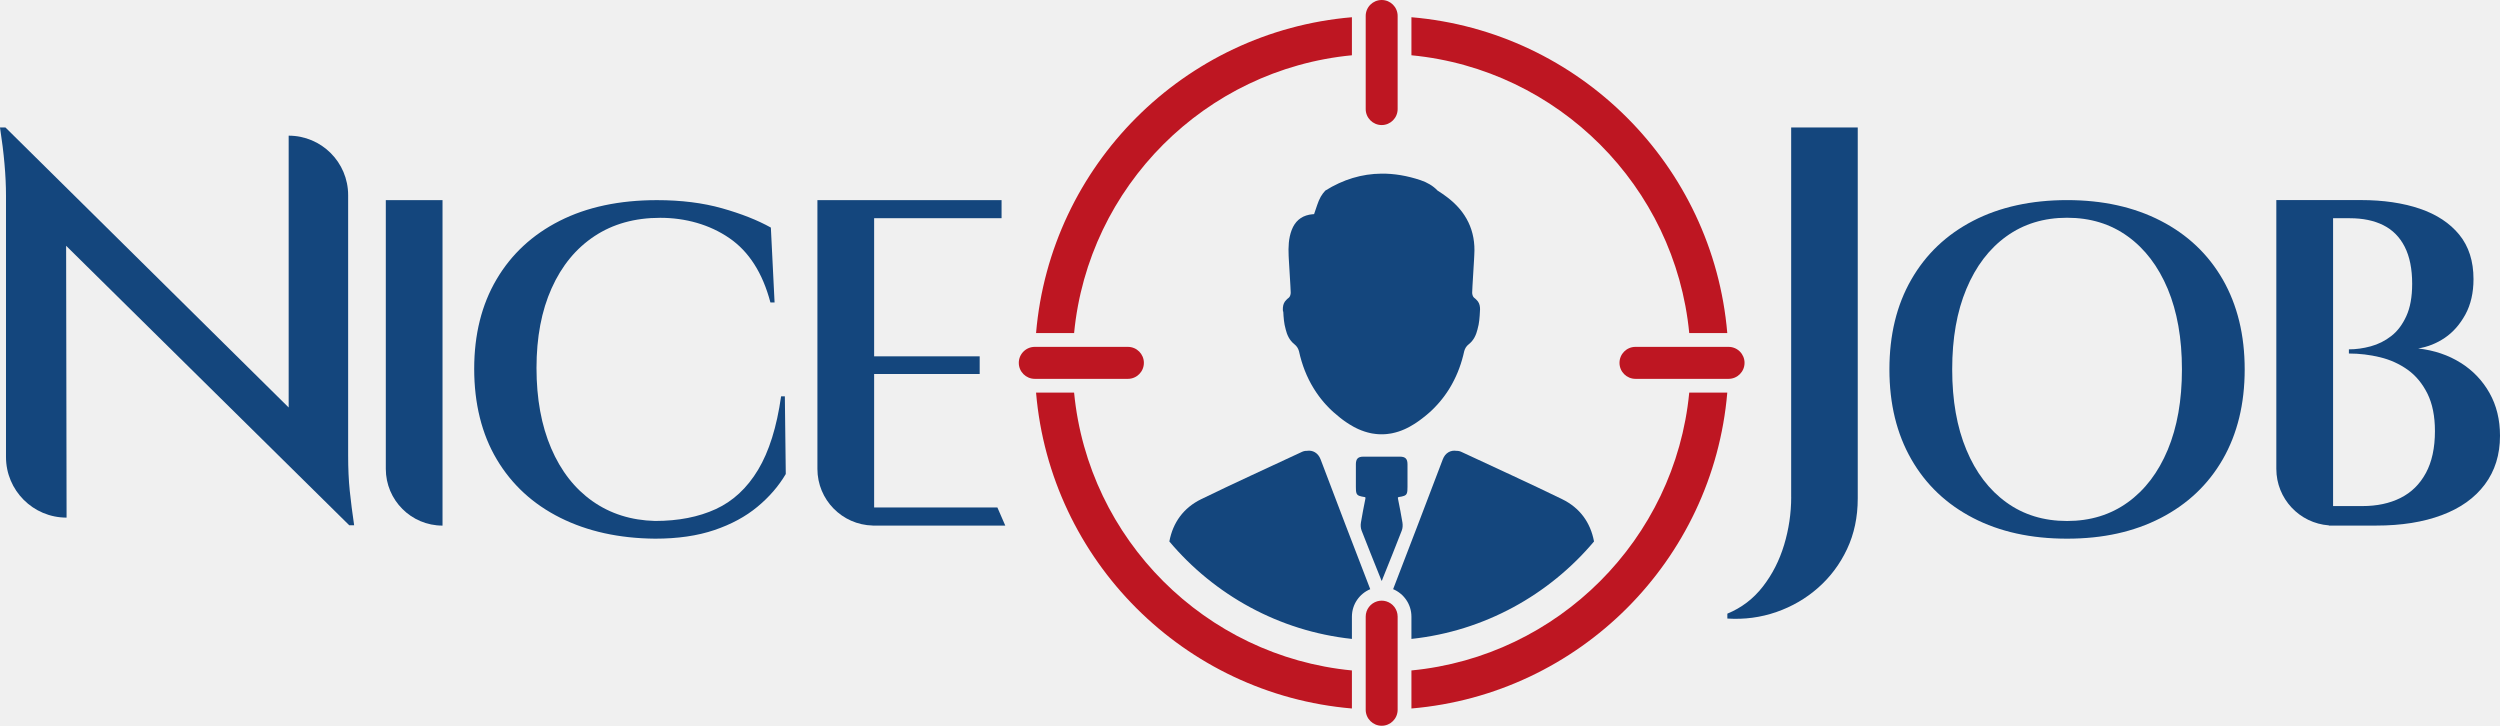
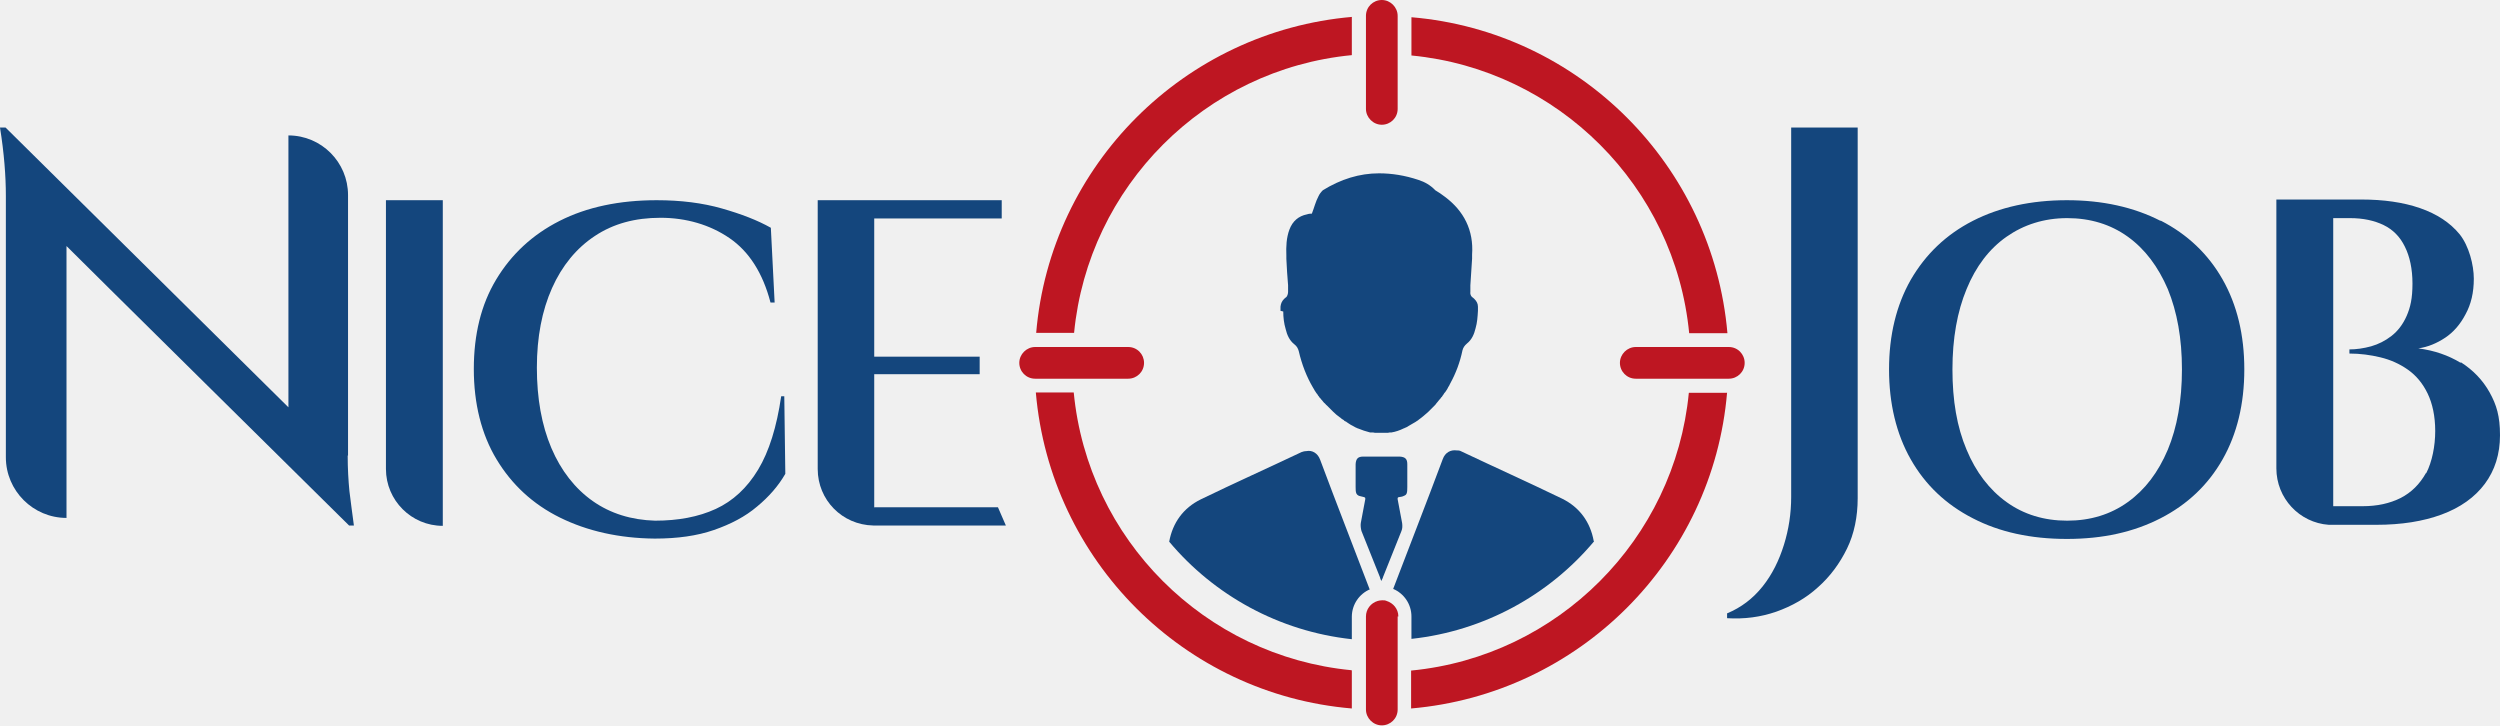
- <svg xmlns="http://www.w3.org/2000/svg" id="Vrstva_2" data-name="Vrstva 2" viewBox="0 0 725.49 210.61">
+ <svg xmlns="http://www.w3.org/2000/svg" id="Vrstva_2" version="1.1" viewBox="0 0 725.5 210.6">
  <defs>
    <style>
-       .cls-1 {
+       .st0 {
        fill: #be1622;
      }

-       .cls-2 {
+       .st1 {
+         fill: #fff;
+       }
+ 
+       .st2 {
        fill: #14467d;
      }
    </style>
  </defs>
-   <g id="Vrstva_1-2" data-name="Vrstva 1">
+   <g id="Vrstva_1-2">
    <g>
-       <path class="cls-2" d="M714.09,105.3c-3.56-2.25-7.67-3.64-12.35-4.18,2.79-.45,5.37-1.48,7.76-3.1,2.38-1.62,4.36-3.87,5.94-6.75,1.57-2.88,2.36-6.3,2.36-10.26,0-5.22-1.37-9.51-4.12-12.89-2.75-3.37-6.57-5.89-11.47-7.56-4.9-1.66-10.59-2.5-17.07-2.5h-24.56v78c0,8.68,6.73,15.78,15.25,16.4,0,.02,0,.04,0,.06h13.76c7.29,0,13.63-1.01,19.03-3.04,5.4-2.02,9.56-4.99,12.48-8.91,2.92-3.91,4.39-8.61,4.39-14.1,0-4.68-1.01-8.82-3.04-12.42-2.02-3.6-4.81-6.52-8.37-8.77ZM703.97,137.28c-1.75,3.24-4.21,5.65-7.35,7.22-3.15,1.58-6.84,2.36-11.07,2.36h-8.5V63.33h4.86c3.78,0,7.02.67,9.72,2.02,2.7,1.35,4.77,3.44,6.21,6.27,1.44,2.83,2.16,6.41,2.16,10.73,0,3.78-.56,6.91-1.69,9.38-1.13,2.47-2.59,4.41-4.39,5.8-1.8,1.4-3.78,2.38-5.94,2.97-2.16.59-4.27.88-6.34.88v1.21c3.06,0,6.07.36,9.04,1.08,2.97.72,5.64,1.94,8.03,3.64,2.38,1.71,4.29,4.03,5.74,6.95,1.44,2.93,2.16,6.55,2.16,10.86,0,4.86-.88,8.91-2.63,12.15Z" />
-       <path class="cls-2" d="M226.67,115.02c-1.26,8.91-3.49,16.01-6.68,21.32-3.19,5.31-7.29,9.11-12.28,11.4-4.99,2.29-10.86,3.44-17.61,3.44-6.93-.18-12.98-2.09-18.15-5.73-5.17-3.64-9.18-8.77-12.01-15.38-2.83-6.61-4.25-14.37-4.25-23.28s1.46-16.62,4.39-23.14c2.92-6.52,7.06-11.56,12.42-15.11,5.35-3.55,11.72-5.33,19.09-5.33s14.33,1.96,20.04,5.87c5.71,3.91,9.69,10.15,11.94,18.69h1.21l-1.08-21.73c-3.87-2.16-8.59-4.02-14.17-5.6-5.58-1.57-11.88-2.36-18.89-2.36-10.89,0-20.29,2-28.2,6-7.92,4-14.03,9.67-18.35,17-4.32,7.33-6.48,15.99-6.48,25.98s2.18,18.92,6.55,26.25c4.36,7.33,10.5,12.98,18.42,16.94,7.92,3.96,17.09,5.98,27.53,6.07,6.57,0,12.3-.83,17.21-2.5,4.9-1.66,9.06-3.91,12.48-6.75,3.42-2.83,6.16-6,8.23-9.51l-.27-22.54h-1.08Z" />
-       <path class="cls-2" d="M253.67,147.27v-38.73h30.63v-5.13h-30.63v-40.08h36.98v-5.26h-53.44v78c0,8.96,7.15,16.23,16.06,16.44v.02h38.46l-2.29-5.26h-35.76Z" />
-       <path class="cls-2" d="M111.96,136.07c0,9.09,7.37,16.46,16.46,16.46V58.07h-16.46v78Z" />
-       <path class="cls-2" d="M519.8,144.2c0,4.75-.69,9.39-2.06,13.93-1.37,4.54-3.43,8.58-6.18,12.11-2.75,3.54-6.18,6.15-10.29,7.84v1.42c4.96.32,9.71-.32,14.25-1.9,4.54-1.58,8.58-3.93,12.11-7.05,3.54-3.12,6.33-6.86,8.39-11.24,2.06-4.38,3.09-9.26,3.09-14.65V36.99h-19.32v107.21Z" />
-       <path class="cls-2" d="M101.03,132.16V56.63c0-9.53-7.73-17.26-17.26-17.26v78.88L1.58,36.99H0c1.16,7.5,1.74,14.09,1.74,19.79v75.85c0,9.71,7.87,17.58,17.58,17.58l-.13-78.88,82.16,81.1h1.42c-.53-3.59-.95-6.91-1.27-9.98-.32-3.06-.47-6.49-.47-10.29Z" />
-       <path class="cls-2" d="M627.04,64.08c-7.79-4.01-16.86-6.01-27.19-6.01s-19.53,2-27.26,6.01c-7.75,4.01-13.72,9.69-17.95,17.07-4.24,7.38-6.34,16.06-6.34,26.05s2.11,18.66,6.34,26.05c4.22,7.38,10.2,13.06,17.95,17.07,7.73,4.01,16.81,6,27.26,6s19.41-2,27.19-6c7.77-4.01,13.78-9.69,18.02-17.07,4.22-7.38,6.34-16.06,6.34-26.05s-2.12-18.66-6.34-26.05c-4.24-7.38-10.24-13.06-18.02-17.07ZM629.07,130.54c-2.75,6.57-6.61,11.65-11.61,15.25-4.99,3.6-10.86,5.4-17.61,5.4s-12.62-1.79-17.61-5.4c-4.99-3.6-8.87-8.68-11.6-15.25-2.75-6.57-4.12-14.34-4.12-23.35s1.36-16.77,4.12-23.35c2.74-6.57,6.61-11.65,11.6-15.25,4.99-3.6,10.86-5.4,17.61-5.4s12.62,1.79,17.61,5.4c4.99,3.6,8.85,8.68,11.61,15.25,2.74,6.57,4.12,14.34,4.12,23.35s-1.38,16.77-4.12,23.35Z" />
-       <path class="cls-1" d="M501.25,113.94c-4.14,48.71-42.96,87.53-91.66,91.66v-11.04c42.56-4.09,76.53-38.06,80.62-80.62h11.04Z" />
-       <path class="cls-1" d="M392.32,194.56v11.04c-48.71-4.14-87.52-42.95-91.66-91.66h11.04c4.09,42.56,38.05,76.53,80.62,80.62Z" />
-       <path class="cls-1" d="M501.25,96.66h-11.04c-4.09-42.56-38.06-76.53-80.62-80.62V5c48.7,4.13,87.52,42.95,91.66,91.66Z" />
-       <path class="cls-1" d="M392.32,5v11.04c-42.57,4.09-76.53,38.06-80.62,80.62h-11.04c4.14-48.71,42.95-87.52,91.66-91.66Z" />
-       <path class="cls-2" d="M397.64,170.98c-3.12,1.3-5.32,4.38-5.32,7.97v6.46c-21.19-2.27-39.95-12.8-52.98-28.28,1.04-5.52,4.13-9.77,9.24-12.27,9.67-4.72,19.47-9.15,29.21-13.71.47-.23.99-.33,1.5-.32,1.62-.26,3.22.57,3.94,2.47,4.73,12.58,9.58,25.13,14.41,37.68Z" />
-       <path class="cls-2" d="M462.58,157.13c-13.04,15.49-31.8,26.01-52.99,28.28v-6.46c0-3.59-2.2-6.67-5.31-7.98,4.82-12.55,9.67-25.1,14.41-37.67.71-1.9,2.31-2.73,3.94-2.47.51-.01,1.02.09,1.49.32,9.74,4.56,19.54,8.99,29.21,13.71,5.12,2.5,8.22,6.75,9.25,12.27Z" />
-       <path class="cls-2" d="M372.4,90.4c.09,1.72.2,3.44.68,5.08,0,0,0,.02,0,.03.41,1.68,1.1,3.24,2.54,4.38.77.61,1.11,1.26,1.34,2.03,0,0,0,0,0,0,.86,3.95,2.26,7.53,4.24,10.74.13.22.26.43.41.65.13.21.27.41.4.61.01.02.03.05.05.07.12.17.23.34.36.51.03.05.07.11.11.16.11.15.22.3.32.44.07.09.14.18.21.27.06.09.13.17.19.25.11.14.22.27.33.41.05.07.11.14.17.21.14.18.29.35.44.53.15.18.3.35.46.52.04.04.07.08.11.12.17.18.34.36.51.54.18.19.37.39.56.58.19.19.38.38.58.56.2.19.4.37.6.55.61.55,1.24,1.07,1.89,1.59.16.12.32.25.48.37.11.08.22.16.32.24.17.13.35.25.52.38,0,0,.01,0,.02.01.12.08.23.16.35.24.1.07.2.14.3.21.02.01.03.02.05.03.21.14.41.27.62.4.41.26.83.5,1.24.73.3.16.6.32.9.46.17.08.34.16.51.24,1.19.53,2.38.92,3.58,1.17,0,0,0,0,0,0,.16.03.31.06.47.09.31.05.62.1.94.13.16.02.31.03.47.05.11,0,.21.02.32.02.21.01.41.02.62.03.21,0,.42,0,.64,0,.21,0,.41-.01.62-.03.11,0,.21-.01.32-.02.16-.01.31-.03.47-.05.31-.04.62-.08.94-.13.16-.03.31-.06.47-.09,0,0,0,0,0,0,1.2-.25,2.39-.63,3.58-1.17.17-.08.34-.16.51-.24.3-.14.6-.3.9-.46.41-.22.83-.47,1.24-.73.22-.14.45-.28.67-.43.22-.15.44-.3.65-.45,0,0,.01,0,.02-.01.14-.1.28-.2.43-.31.98-.71,1.92-1.47,2.8-2.26.2-.18.4-.36.6-.55.2-.19.39-.37.58-.57.19-.19.38-.38.56-.58.18-.19.37-.39.55-.59.18-.2.36-.4.53-.6.15-.17.3-.35.44-.53.06-.07.11-.14.17-.21.11-.13.22-.27.33-.41.07-.08.13-.17.19-.25.07-.09.14-.18.21-.27.11-.15.22-.29.32-.44.04-.05.08-.11.11-.16.12-.17.24-.34.36-.51.02-.02.03-.04.05-.07.14-.2.27-.4.4-.61.14-.21.27-.43.41-.65.14-.22.27-.44.39-.66.11-.19.22-.38.32-.57,1.6-2.89,2.77-6.06,3.52-9.51,0,0,0,0,0,0,.23-.78.57-1.42,1.34-2.03,1.44-1.14,2.13-2.7,2.54-4.38,0,0,0-.02,0-.03.48-1.63.59-3.35.68-5.07,0-.03,0-.07,0-.1.04-.32.04-.63.02-.92,0-.06,0-.12-.01-.18-.07-.86-.38-1.6-1-2.18-.2-.22-.44-.43-.71-.63-.36-.27-.57-1-.55-1.51.03-.65.06-1.29.09-1.94.17-2.56.32-5.12.46-7.69.02-.34.04-.68.05-1.02,0-.07,0-.14.01-.21.47-7.06-2.37-12.65-7.89-16.81-.91-.69-1.83-1.32-2.76-1.9-1.33-1.41-3.05-2.39-4.93-3.02-3.89-1.3-7.68-1.94-11.36-1.9-5.69.05-11.13,1.69-16.29,4.92-.5.53-.95,1.13-1.33,1.79-.84,1.47-1.24,3.19-1.93,5.04-.28.03-.83.05-1.37.16-2.54.5-4.2,2.04-5.12,4.43-.93,2.44-1,4.96-.89,7.5.01.34.03.68.05,1.02.14,2.56.29,5.12.46,7.69.03.65.06,1.29.09,1.94.02.5-.19,1.24-.55,1.51-.27.2-.51.41-.71.63-.62.58-.93,1.32-1,2.18,0,.05,0,.11-.01.16-.02.29-.02.6.02.93,0,.03,0,.06,0,.09Z" />
-       <path class="cls-2" d="M405.82,144.26c.74-.11,1.27-.22,1.65-.37.86-.33.98-.94.98-2.57,0-1.14,0-2.28,0-3.43,0-1.07,0-2.14,0-3.21-.01-1.53-.63-2.15-2.17-2.16-1.75,0-3.51,0-5.26,0h-.12c-1.75,0-3.51,0-5.26,0-1.53,0-2.15.62-2.17,2.16,0,1.07,0,2.14,0,3.21,0,1.14,0,2.28,0,3.43,0,1.62.12,2.24.98,2.57.38.15.91.25,1.65.37.04.04.09.1.17.17-.02.12-.04.24-.05.35-.44,2.26-.92,4.57-1.29,6.9-.12.73-.07,1.59.2,2.28,1.75,4.52,3.57,9.01,5.37,13.51.02.05.04.09.06.14.12.31.24.62.35.93.02-.04.03-.07.05-.1.02.03.03.07.05.1.12-.31.24-.62.35-.93.02-.05.04-.09.06-.14,1.8-4.5,3.63-8.99,5.37-13.51.27-.69.31-1.54.2-2.28-.37-2.33-.85-4.63-1.29-6.9-.02-.12-.04-.23-.05-.35.08-.08.13-.13.17-.17Z" />
-       <path class="cls-1" d="M405.59,4.63v27.02c0,2.56-2.07,4.64-4.63,4.64s-4.64-2.08-4.64-4.64V4.63c0-2.56,2.08-4.63,4.64-4.63s4.63,2.07,4.63,4.63Z" />
-       <path class="cls-1" d="M405.59,178.95v27.02c0,2.56-2.07,4.64-4.63,4.64s-4.64-2.08-4.64-4.64v-27.02c0-2.12,1.42-3.9,3.36-4.46.41-.12.84-.18,1.28-.18s.87.06,1.28.18c1.94.56,3.35,2.34,3.35,4.46Z" />
-       <path class="cls-1" d="M506.26,105.3c0,2.56-2.07,4.64-4.64,4.64h-27.01c-2.57,0-4.64-2.08-4.64-4.64s2.07-4.64,4.64-4.64h27.01c2.57,0,4.64,2.08,4.64,4.64Z" />
-       <path class="cls-1" d="M331.95,105.3c0,2.56-2.08,4.64-4.64,4.64h-27.02c-2.56,0-4.64-2.08-4.64-4.64s2.08-4.64,4.64-4.64h27.02c2.56,0,4.64,2.08,4.64,4.64Z" />
+       <path class="st2" d="M714.1,105.3c-3.6-2.2-7.7-3.6-12.3-4.2,2.8-.4,5.4-1.5,7.8-3.1,2.4-1.6,4.4-3.9,5.9-6.8,1.6-2.9,2.4-6.3,2.4-10.3s-1.4-9.5-4.1-12.9c-2.8-3.4-6.6-5.9-11.5-7.6-4.9-1.7-10.6-2.5-17.1-2.5h-24.6v78c0,8.7,6.7,15.8,15.2,16.4h0c0,0,13.8,0,13.8,0,7.3,0,13.6-1,19-3,5.4-2,9.6-5,12.5-8.9,2.9-3.9,4.4-8.6,4.4-14.1s-1-8.8-3-12.4c-2-3.6-4.8-6.5-8.4-8.8h0ZM704,137.3c-1.8,3.2-4.2,5.6-7.3,7.2-3.2,1.6-6.8,2.4-11.1,2.4h-8.5V63.3h4.9c3.8,0,7,.7,9.7,2,2.7,1.3,4.8,3.4,6.2,6.3,1.4,2.8,2.2,6.4,2.2,10.7s-.6,6.9-1.7,9.4c-1.1,2.5-2.6,4.4-4.4,5.8-1.8,1.4-3.8,2.4-5.9,3-2.2.6-4.3.9-6.3.9v1.2c3.1,0,6.1.4,9,1.1s5.6,1.9,8,3.6c2.4,1.7,4.3,4,5.7,6.9,1.4,2.9,2.2,6.6,2.2,10.9s-.9,8.9-2.6,12.2h0Z" />
+       <path class="st2" d="M226.7,115c-1.3,8.9-3.5,16-6.7,21.3-3.2,5.3-7.3,9.1-12.3,11.4s-10.9,3.4-17.6,3.4c-6.9-.2-13-2.1-18.1-5.7s-9.2-8.8-12-15.4-4.2-14.4-4.2-23.3,1.5-16.6,4.4-23.1c2.9-6.5,7.1-11.6,12.4-15.1,5.4-3.6,11.7-5.3,19.1-5.3s14.3,2,20,5.9c5.7,3.9,9.7,10.2,11.9,18.7h1.2l-1.1-21.7c-3.9-2.2-8.6-4-14.2-5.6-5.6-1.6-11.9-2.4-18.9-2.4-10.9,0-20.3,2-28.2,6-7.9,4-14,9.7-18.4,17s-6.5,16-6.5,26,2.2,18.9,6.6,26.2c4.4,7.3,10.5,13,18.4,16.9s17.1,6,27.5,6.1c6.6,0,12.3-.8,17.2-2.5,4.9-1.7,9.1-3.9,12.5-6.8,3.4-2.8,6.2-6,8.2-9.5l-.3-22.5h-1.1Z" />
+       <path class="st2" d="M253.7,147.3v-38.7h30.6v-5.1h-30.6v-40.1h37v-5.3h-53.4v78c0,9,7.1,16.2,16.1,16.4h0s38.5,0,38.5,0l-2.3-5.3h-35.8Z" />
+       <path class="st2" d="M112,136.1c0,9.1,7.4,16.5,16.5,16.5V58.1h-16.5v78Z" />
+       <path class="st2" d="M519.8,144.2c0,4.8-.7,9.4-2.1,13.9-1.4,4.5-3.4,8.6-6.2,12.1-2.8,3.5-6.2,6.1-10.3,7.8v1.4c5,.3,9.7-.3,14.3-1.9,4.5-1.6,8.6-3.9,12.1-7.1,3.5-3.1,6.3-6.9,8.4-11.2s3.1-9.3,3.1-14.6V37h-19.3v107.2h0Z" />
+       <path class="st2" d="M101,132.2V56.6c0-9.5-7.7-17.3-17.3-17.3v78.9L1.6,37H0c1.2,7.5,1.7,14.1,1.7,19.8v75.9c0,9.7,7.9,17.6,17.6,17.6v-78.9c-.1,0,82,81.1,82,81.1h1.4c-.5-3.6-.9-6.9-1.3-10-.3-3.1-.5-6.5-.5-10.3h0Z" />
+       <path class="st2" d="M627,64.1c-7.8-4-16.9-6-27.2-6s-19.5,2-27.3,6c-7.8,4-13.7,9.7-18,17.1-4.2,7.4-6.3,16.1-6.3,26s2.1,18.7,6.3,26.1c4.2,7.4,10.2,13.1,18,17.1,7.7,4,16.8,6,27.3,6s19.4-2,27.2-6c7.8-4,13.8-9.7,18-17.1,4.2-7.4,6.3-16.1,6.3-26.1s-2.1-18.7-6.3-26.1c-4.2-7.4-10.2-13.1-18-17.1ZM629.1,130.5c-2.8,6.6-6.6,11.6-11.6,15.2-5,3.6-10.9,5.4-17.6,5.4s-12.6-1.8-17.6-5.4c-5-3.6-8.9-8.7-11.6-15.2-2.8-6.6-4.1-14.3-4.1-23.3s1.4-16.8,4.1-23.3c2.7-6.6,6.6-11.7,11.6-15.2s10.9-5.4,17.6-5.4,12.6,1.8,17.6,5.4c5,3.6,8.8,8.7,11.6,15.2,2.7,6.6,4.1,14.3,4.1,23.3s-1.4,16.8-4.1,23.3Z" />
+       <path class="st0" d="M501.2,113.9c-4.1,48.7-43,87.5-91.7,91.7v-11c42.6-4.1,76.5-38.1,80.6-80.6,0,0,11,0,11,0Z" />
+       <path class="st0" d="M392.3,194.6v11c-48.7-4.1-87.5-42.9-91.7-91.7h11c4.1,42.6,38,76.5,80.6,80.6Z" />
+       <path class="st0" d="M501.2,96.7h-11c-4.1-42.6-38.1-76.5-80.6-80.6V5c48.7,4.1,87.5,43,91.7,91.7Z" />
+       <path class="st0" d="M392.3,5v11c-42.6,4.1-76.5,38.1-80.6,80.6h-11c4.1-48.7,43-87.5,91.7-91.7Z" />
+       <path class="st2" d="M397.6,171c-3.1,1.3-5.3,4.4-5.3,8v6.5c-21.2-2.3-40-12.8-53-28.3,1-5.5,4.1-9.8,9.2-12.3,9.7-4.7,19.5-9.1,29.2-13.7.5-.2,1-.3,1.5-.3,1.6-.3,3.2.6,3.9,2.5,4.7,12.6,9.6,25.1,14.4,37.7h0Z" />
+       <path class="st2" d="M462.6,157.1c-13,15.5-31.8,26-53,28.3v-6.5c0-3.6-2.2-6.7-5.3-8,4.8-12.6,9.7-25.1,14.4-37.7.7-1.9,2.3-2.7,3.9-2.5.5,0,1,0,1.5.3,9.7,4.6,19.5,9,29.2,13.7,5.1,2.5,8.2,6.8,9.2,12.3h0Z" />
+       <path class="st2" d="M372.4,90.4c0,1.7.2,3.4.7,5.1h0c.4,1.7,1.1,3.3,2.5,4.4.8.6,1.1,1.3,1.3,2h0c.9,3.9,2.3,7.5,4.2,10.7.1.2.3.4.4.7.1.2.3.4.4.6,0,0,0,0,0,0,.1.2.2.3.4.5,0,0,0,.1.1.2.1.2.2.3.3.4,0,0,.1.2.2.3,0,0,.1.2.2.2.1.1.2.3.3.4,0,0,.1.1.2.2.1.2.3.3.4.5s.3.3.5.5c0,0,0,0,.1.1.2.2.3.4.5.5.2.2.4.4.6.6s.4.4.6.6c.2.2.4.4.6.6.6.6,1.2,1.1,1.9,1.6.2.1.3.2.5.4.1,0,.2.2.3.2.2.1.4.2.5.4,0,0,0,0,0,0,.1,0,.2.2.4.2.1,0,.2.1.3.2,0,0,0,0,0,0,.2.1.4.3.6.4.4.3.8.5,1.2.7.3.2.6.3.9.5.2,0,.3.2.5.2,1.2.5,2.4.9,3.6,1.2h0c.2,0,.3,0,.5,0,.3,0,.6,0,.9.1.2,0,.3,0,.5,0,.1,0,.2,0,.3,0,.2,0,.4,0,.6,0h.6c.2,0,.4,0,.6,0,.1,0,.2,0,.3,0,.2,0,.3,0,.5,0,.3,0,.6,0,.9-.1.2,0,.3,0,.5,0h0c1.2-.2,2.4-.6,3.6-1.2.2,0,.3-.2.5-.2.3-.1.6-.3.9-.5.4-.2.8-.5,1.2-.7.2-.1.5-.3.7-.4s.4-.3.6-.4c0,0,0,0,0,0,.1,0,.3-.2.4-.3,1-.7,1.9-1.5,2.8-2.3.2-.2.4-.4.6-.6s.4-.4.6-.6c.2-.2.4-.4.6-.6.2-.2.4-.4.5-.6s.4-.4.5-.6c.1-.2.3-.3.4-.5,0,0,.1-.1.2-.2.1-.1.2-.3.3-.4,0,0,.1-.2.2-.2,0,0,.1-.2.2-.3.1-.2.2-.3.3-.4,0,0,0-.1.1-.2.1-.2.2-.3.4-.5,0,0,0,0,0,0,.1-.2.3-.4.4-.6.1-.2.3-.4.4-.7s.3-.4.4-.7c.1-.2.2-.4.3-.6,1.6-2.9,2.8-6.1,3.5-9.5h0c.2-.8.6-1.4,1.3-2,1.4-1.1,2.1-2.7,2.5-4.4h0c.5-1.7.6-3.4.7-5.1h0c0-.4,0-.7,0-1,0,0,0-.1,0-.2,0-.9-.4-1.6-1-2.2-.2-.2-.4-.4-.7-.6-.4-.3-.6-1-.5-1.5,0-.7,0-1.3,0-1.9.2-2.6.3-5.1.5-7.7,0-.3,0-.7,0-1,0,0,0-.1,0-.2.5-7.1-2.4-12.7-7.9-16.8-.9-.7-1.8-1.3-2.8-1.9-1.3-1.4-3-2.4-4.9-3-3.9-1.3-7.7-1.9-11.4-1.9-5.7,0-11.1,1.7-16.3,4.9-.5.5-1,1.1-1.3,1.8-.8,1.5-1.2,3.2-1.9,5-.3,0-.8,0-1.4.2-2.5.5-4.2,2-5.1,4.4-.9,2.4-1,5-.9,7.5,0,.3,0,.7,0,1,.1,2.6.3,5.1.5,7.7,0,.7,0,1.3,0,1.9,0,.5-.2,1.2-.5,1.5-.3.2-.5.4-.7.6-.6.6-.9,1.3-1,2.2,0,0,0,.1,0,.2,0,.3,0,.6,0,.9h0c0,0,0,.1,0,.1Z" />
+       <path class="st2" d="M405.8,144.3c.7-.1,1.3-.2,1.6-.4.9-.3,1-.9,1-2.6v-6.6c0-1.5-.6-2.1-2.2-2.2h-10.6c-1.5,0-2.1.6-2.2,2.2v6.6c0,1.6.1,2.2,1,2.6.4.1.9.2,1.6.4,0,0,0,.1.2.2,0,.1,0,.2,0,.4-.4,2.3-.9,4.6-1.3,6.9-.1.7,0,1.6.2,2.3,1.8,4.5,3.6,9,5.4,13.5,0,0,0,0,0,.1.1.3.2.6.4.9,0,0,0,0,0-.1,0,0,0,0,0,.1.1-.3.2-.6.4-.9,0,0,0,0,0-.1,1.8-4.5,3.6-9,5.4-13.5.3-.7.3-1.5.2-2.3-.4-2.3-.9-4.6-1.3-6.9,0-.1,0-.2,0-.4,0,0,.1-.1.2-.2Z" />
+       <path class="st0" d="M405.6,4.6v27c0,2.6-2.1,4.6-4.6,4.6s-4.6-2.1-4.6-4.6V4.6c0-2.6,2.1-4.6,4.6-4.6s4.6,2.1,4.6,4.6Z" />
+       <path class="st0" d="M405.6,178.9v27c0,2.6-2.1,4.6-4.6,4.6s-4.6-2.1-4.6-4.6v-27c0-2.1,1.4-3.9,3.4-4.5.4-.1.8-.2,1.3-.2s.9,0,1.3.2c1.9.6,3.4,2.3,3.4,4.5h0Z" />
+       <path class="st0" d="M506.3,105.3c0,2.6-2.1,4.6-4.6,4.6h-27c-2.6,0-4.6-2.1-4.6-4.6s2.1-4.6,4.6-4.6h27c2.6,0,4.6,2.1,4.6,4.6Z" />
+       <path class="st0" d="M332,105.3c0,2.6-2.1,4.6-4.6,4.6h-27c-2.6,0-4.6-2.1-4.6-4.6s2.1-4.6,4.6-4.6h27c2.6,0,4.6,2.1,4.6,4.6Z" />
+     </g>
+   </g>
+   <g id="Vrstva_1-21" data-name="Vrstva_1-2">
+     <g>
+       <path class="st1" d="M400.9-52.4c-21.2-2.3-48.5-12.8-61.5-28.3,1-5.5,4.1-9.8,9.2-12.3,9.7-4.7,19.5-9.1,29.2-13.7.5-.2,1-.3,1.5-.3,1.6-.3,3.2.6,3.9,2.5,4.7,12.6,12.8,29.7,17.7,42.2" />
+       <path class="st1" d="M400.9-62.3c4.8-12.6,13.1-29.6,17.8-42.2.7-1.9,2.3-2.7,3.9-2.5.5,0,1,0,1.5.3,9.7,4.6,19.5,9,29.2,13.7,5.1,2.5,8.2,6.8,9.2,12.3h0c-13,15.5-40.5,26-61.7,28.3" />
+       <path class="st1" d="M372.4-147.4c0,1.7.2,3.4.7,5.1h0c.4,1.7,1.1,3.3,2.5,4.4.8.6,1.1,1.3,1.3,2h0c.9,3.9,2.3,7.5,4.2,10.7.1.2.3.4.4.7.1.2.3.4.4.6,0,0,0,0,0,0,.1.2.2.3.4.5,0,0,0,.1.1.2.1.2.2.3.3.4,0,0,.1.2.2.3,0,0,.1.2.2.2.1.1.2.3.3.4,0,0,.1.1.2.2.1.2.3.3.4.5s.3.3.5.5c0,0,0,0,.1.1.2.2.3.4.5.5.2.2.4.4.6.6s.4.4.6.6c.2.2.4.4.6.6.6.6,1.2,1.1,1.9,1.6.2.1.3.2.5.4.1,0,.2.2.3.2.2.1.4.2.5.4,0,0,0,0,0,0,.1,0,.2.2.4.2.1,0,.2.1.3.2,0,0,0,0,0,0,.2.1.4.3.6.4.4.3.8.5,1.2.7.3.2.6.3.9.5.2,0,.3.2.5.2,1.2.5,2.4.9,3.6,1.2h0c.2,0,.3,0,.5,0,.3,0,.6,0,.9.1.2,0,.3,0,.5,0,.1,0,.2,0,.3,0,.2,0,.4,0,.6,0h.6c.2,0,.4,0,.6,0,.1,0,.2,0,.3,0,.2,0,.3,0,.5,0,.3,0,.6,0,.9-.1.2,0,.3,0,.5,0h0c1.2-.2,2.4-.6,3.6-1.2.2,0,.3-.2.5-.2.3-.1.6-.3.9-.5.4-.2.8-.5,1.2-.7.2-.1.5-.3.7-.4s.4-.3.6-.4c0,0,0,0,0,0,.1,0,.3-.2.4-.3,1-.7,1.9-1.5,2.8-2.3.2-.2.4-.4.6-.6s.4-.4.6-.6c.2-.2.4-.4.6-.6.2-.2.4-.4.5-.6s.4-.4.5-.6c.1-.2.3-.3.4-.5,0,0,.1-.1.2-.2.1-.1.2-.3.3-.4,0,0,.1-.2.2-.2,0,0,.1-.2.2-.3.1-.2.2-.3.3-.4,0,0,0-.1.1-.2.1-.2.2-.3.4-.5,0,0,0,0,0,0,.1-.2.3-.4.4-.6.1-.2.3-.4.4-.7s.3-.4.4-.7c.1-.2.2-.4.3-.6,1.6-2.9,2.8-6.1,3.5-9.5h0c.2-.8.6-1.4,1.3-2,1.4-1.1,2.1-2.7,2.5-4.4h0c.5-1.7.6-3.4.7-5.1h0c0-.4,0-.7,0-1,0,0,0-.1,0-.2,0-.9-.4-1.6-1-2.2-.2-.2-.4-.4-.7-.6-.4-.3-.6-1-.5-1.5,0-.7,0-1.3,0-1.9.2-2.6.3-5.1.5-7.7,0-.3,0-.7,0-1,0,0,0-.1,0-.2.5-7.1-2.4-12.7-7.9-16.8-.9-.7-1.8-1.3-2.8-1.9-1.3-1.4-3-2.4-4.9-3-3.9-1.3-7.7-1.9-11.4-1.9-5.7,0-11.1,1.7-16.3,4.9-.5.5-1,1.1-1.3,1.8-.8,1.5-1.2,3.2-1.9,5-.3,0-.8,0-1.4.2-2.5.5-4.2,2-5.1,4.4-.9,2.4-1,5-.9,7.5,0,.3,0,.7,0,1,.1,2.6.3,5.1.5,7.7,0,.7,0,1.3,0,1.9,0,.5-.2,1.2-.5,1.5-.3.2-.5.4-.7.6-.6.6-.9,1.3-1,2.2,0,0,0,.1,0,.2,0,.3,0,.6,0,.9h0c0,0,0,.1,0,.1Z" />
+       <path class="st1" d="M405.8-93.5c.7-.1,1.3-.2,1.6-.4.9-.3,1-.9,1-2.6v-6.6c0-1.5-.6-2.1-2.2-2.2h-10.6c-1.5,0-2.1.6-2.2,2.2v6.6c0,1.6.1,2.2,1,2.6.4.1.9.2,1.6.4,0,0,0,.1.2.2,0,.1,0,.2,0,.4-.4,2.3-.9,4.6-1.3,6.9-.1.7,0,1.6.2,2.3,1.8,4.5,3.6,9,5.4,13.5,0,0,0,0,0,.1.1.3.2.6.4.9,0,0,0,0,0-.1,0,0,0,0,0,.1.1-.3.2-.6.4-.9,0,0,0,0,0-.1,1.8-4.5,3.6-9,5.4-13.5.3-.7.3-1.5.2-2.3-.4-2.3-.9-4.6-1.3-6.9,0-.1,0-.2,0-.4,0,0,.1-.1.2-.2Z" />
    </g>
  </g>
</svg>
